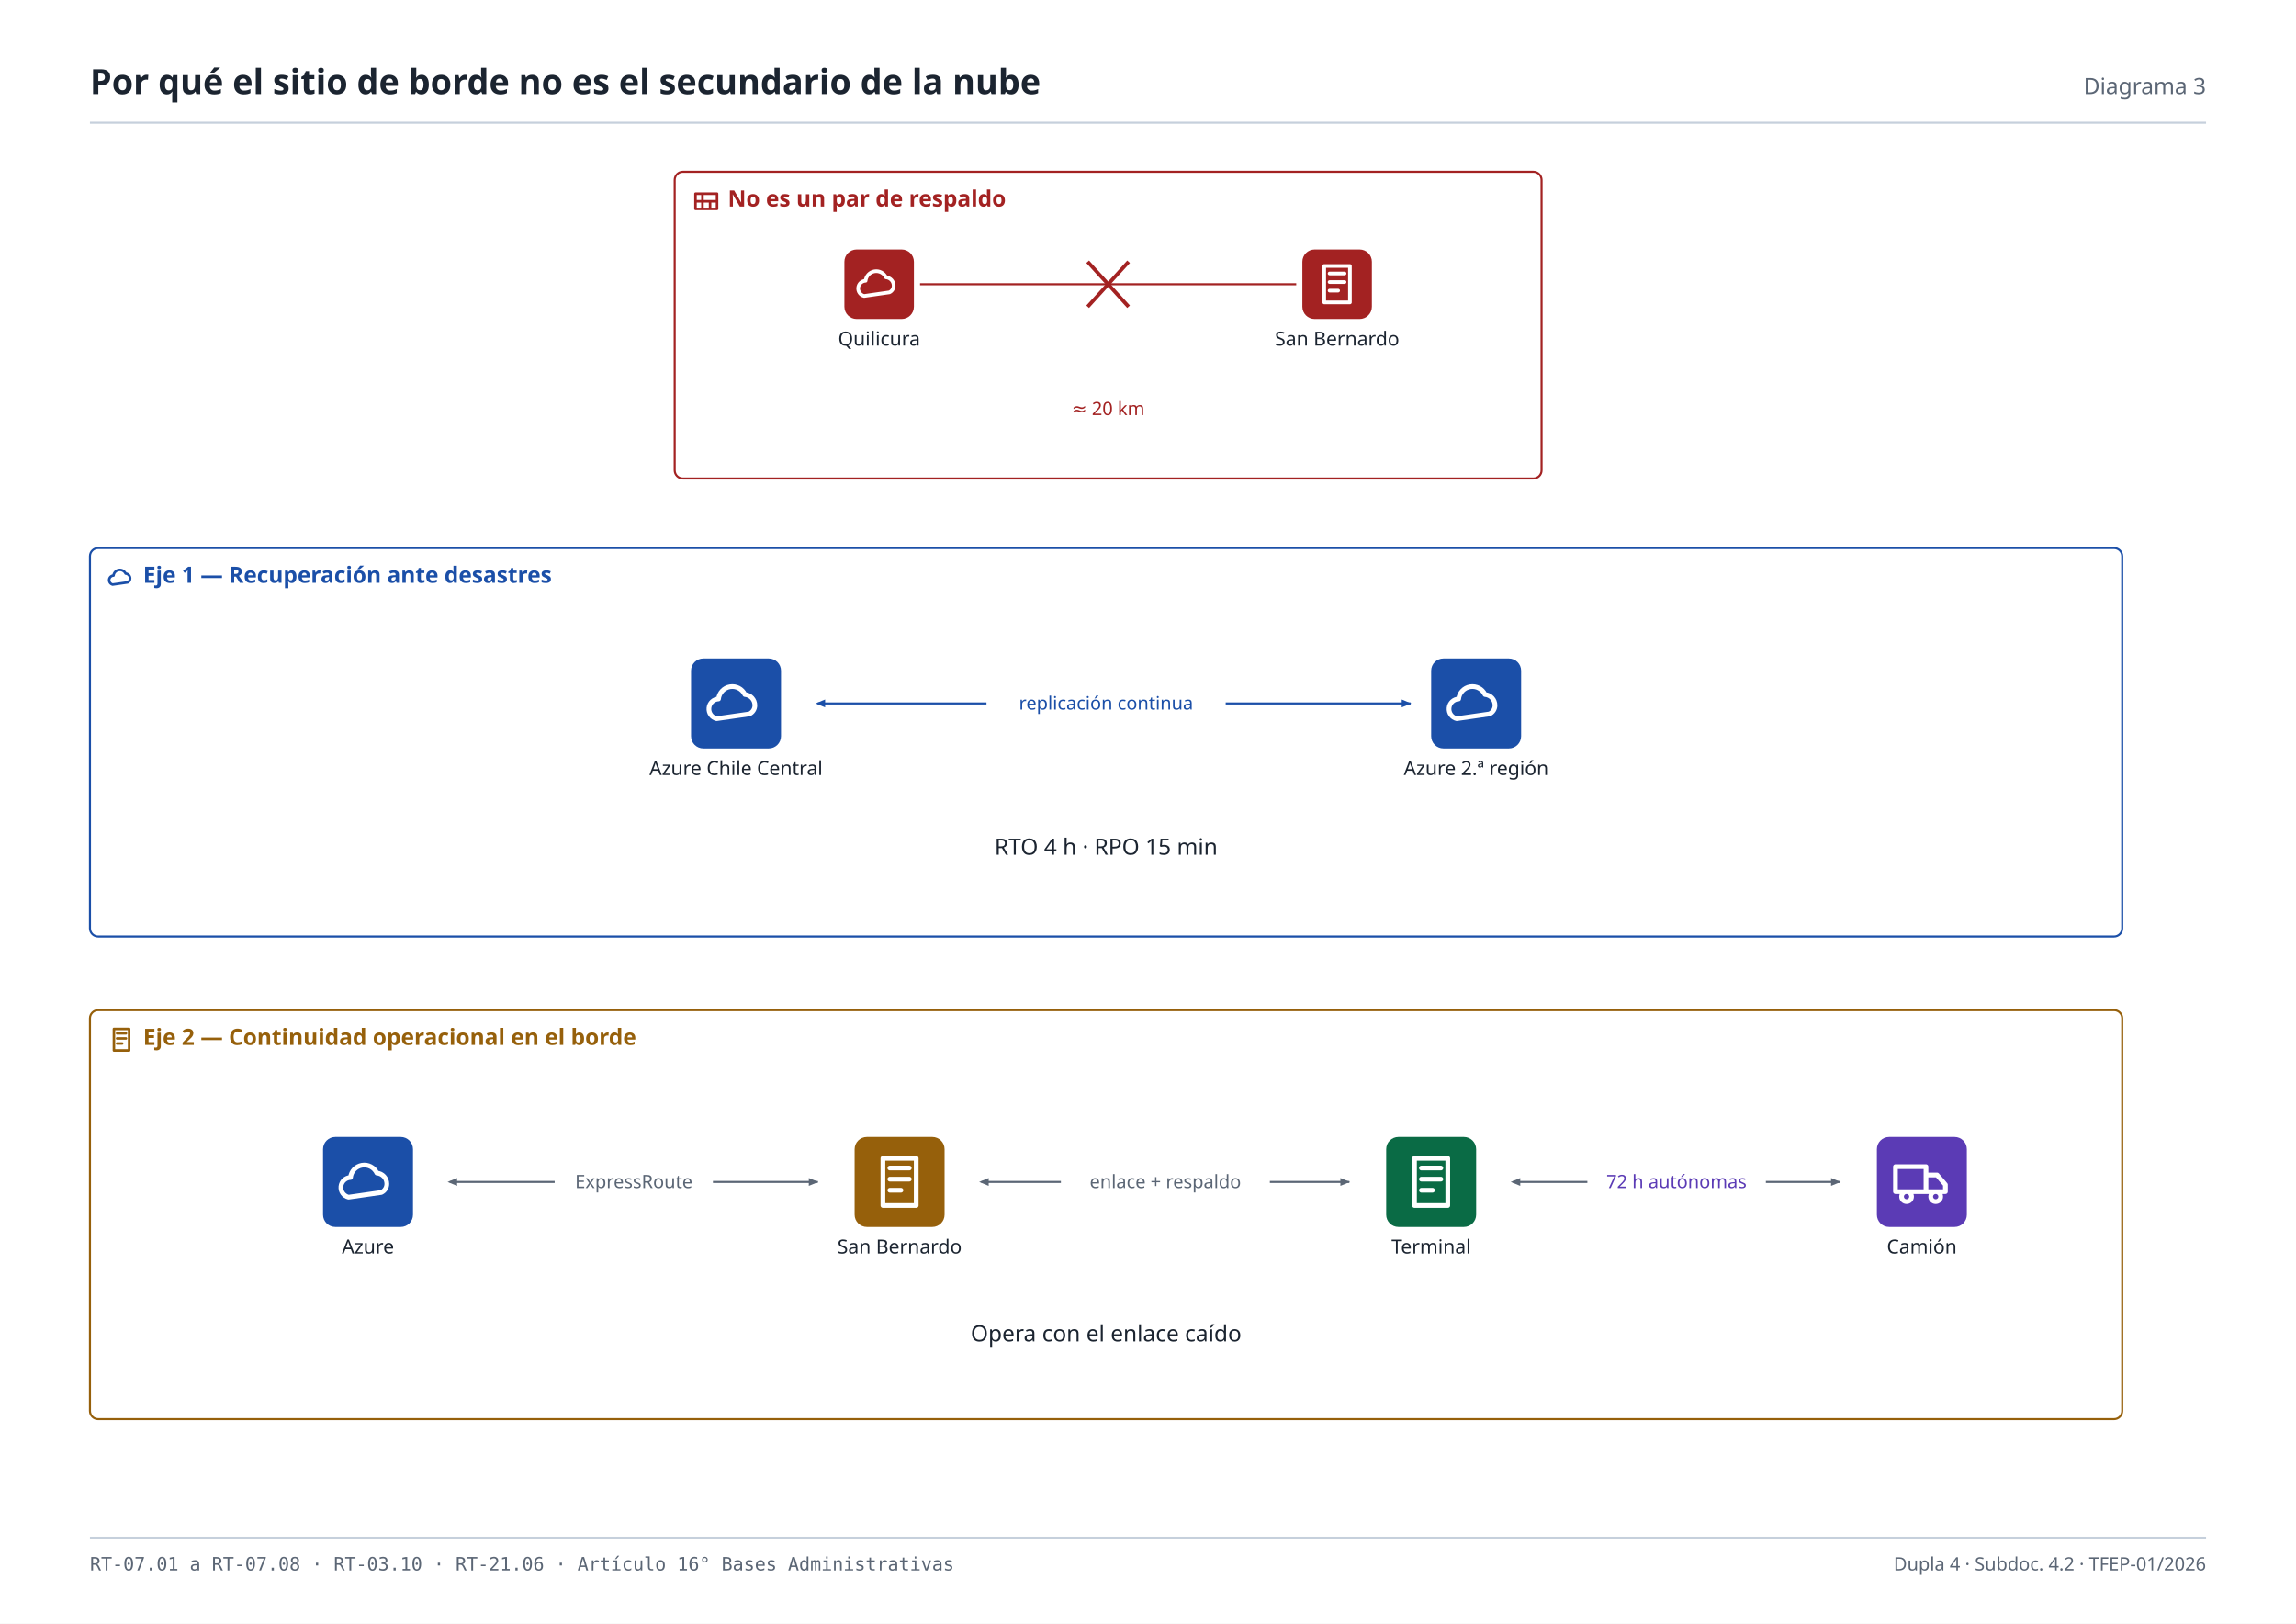
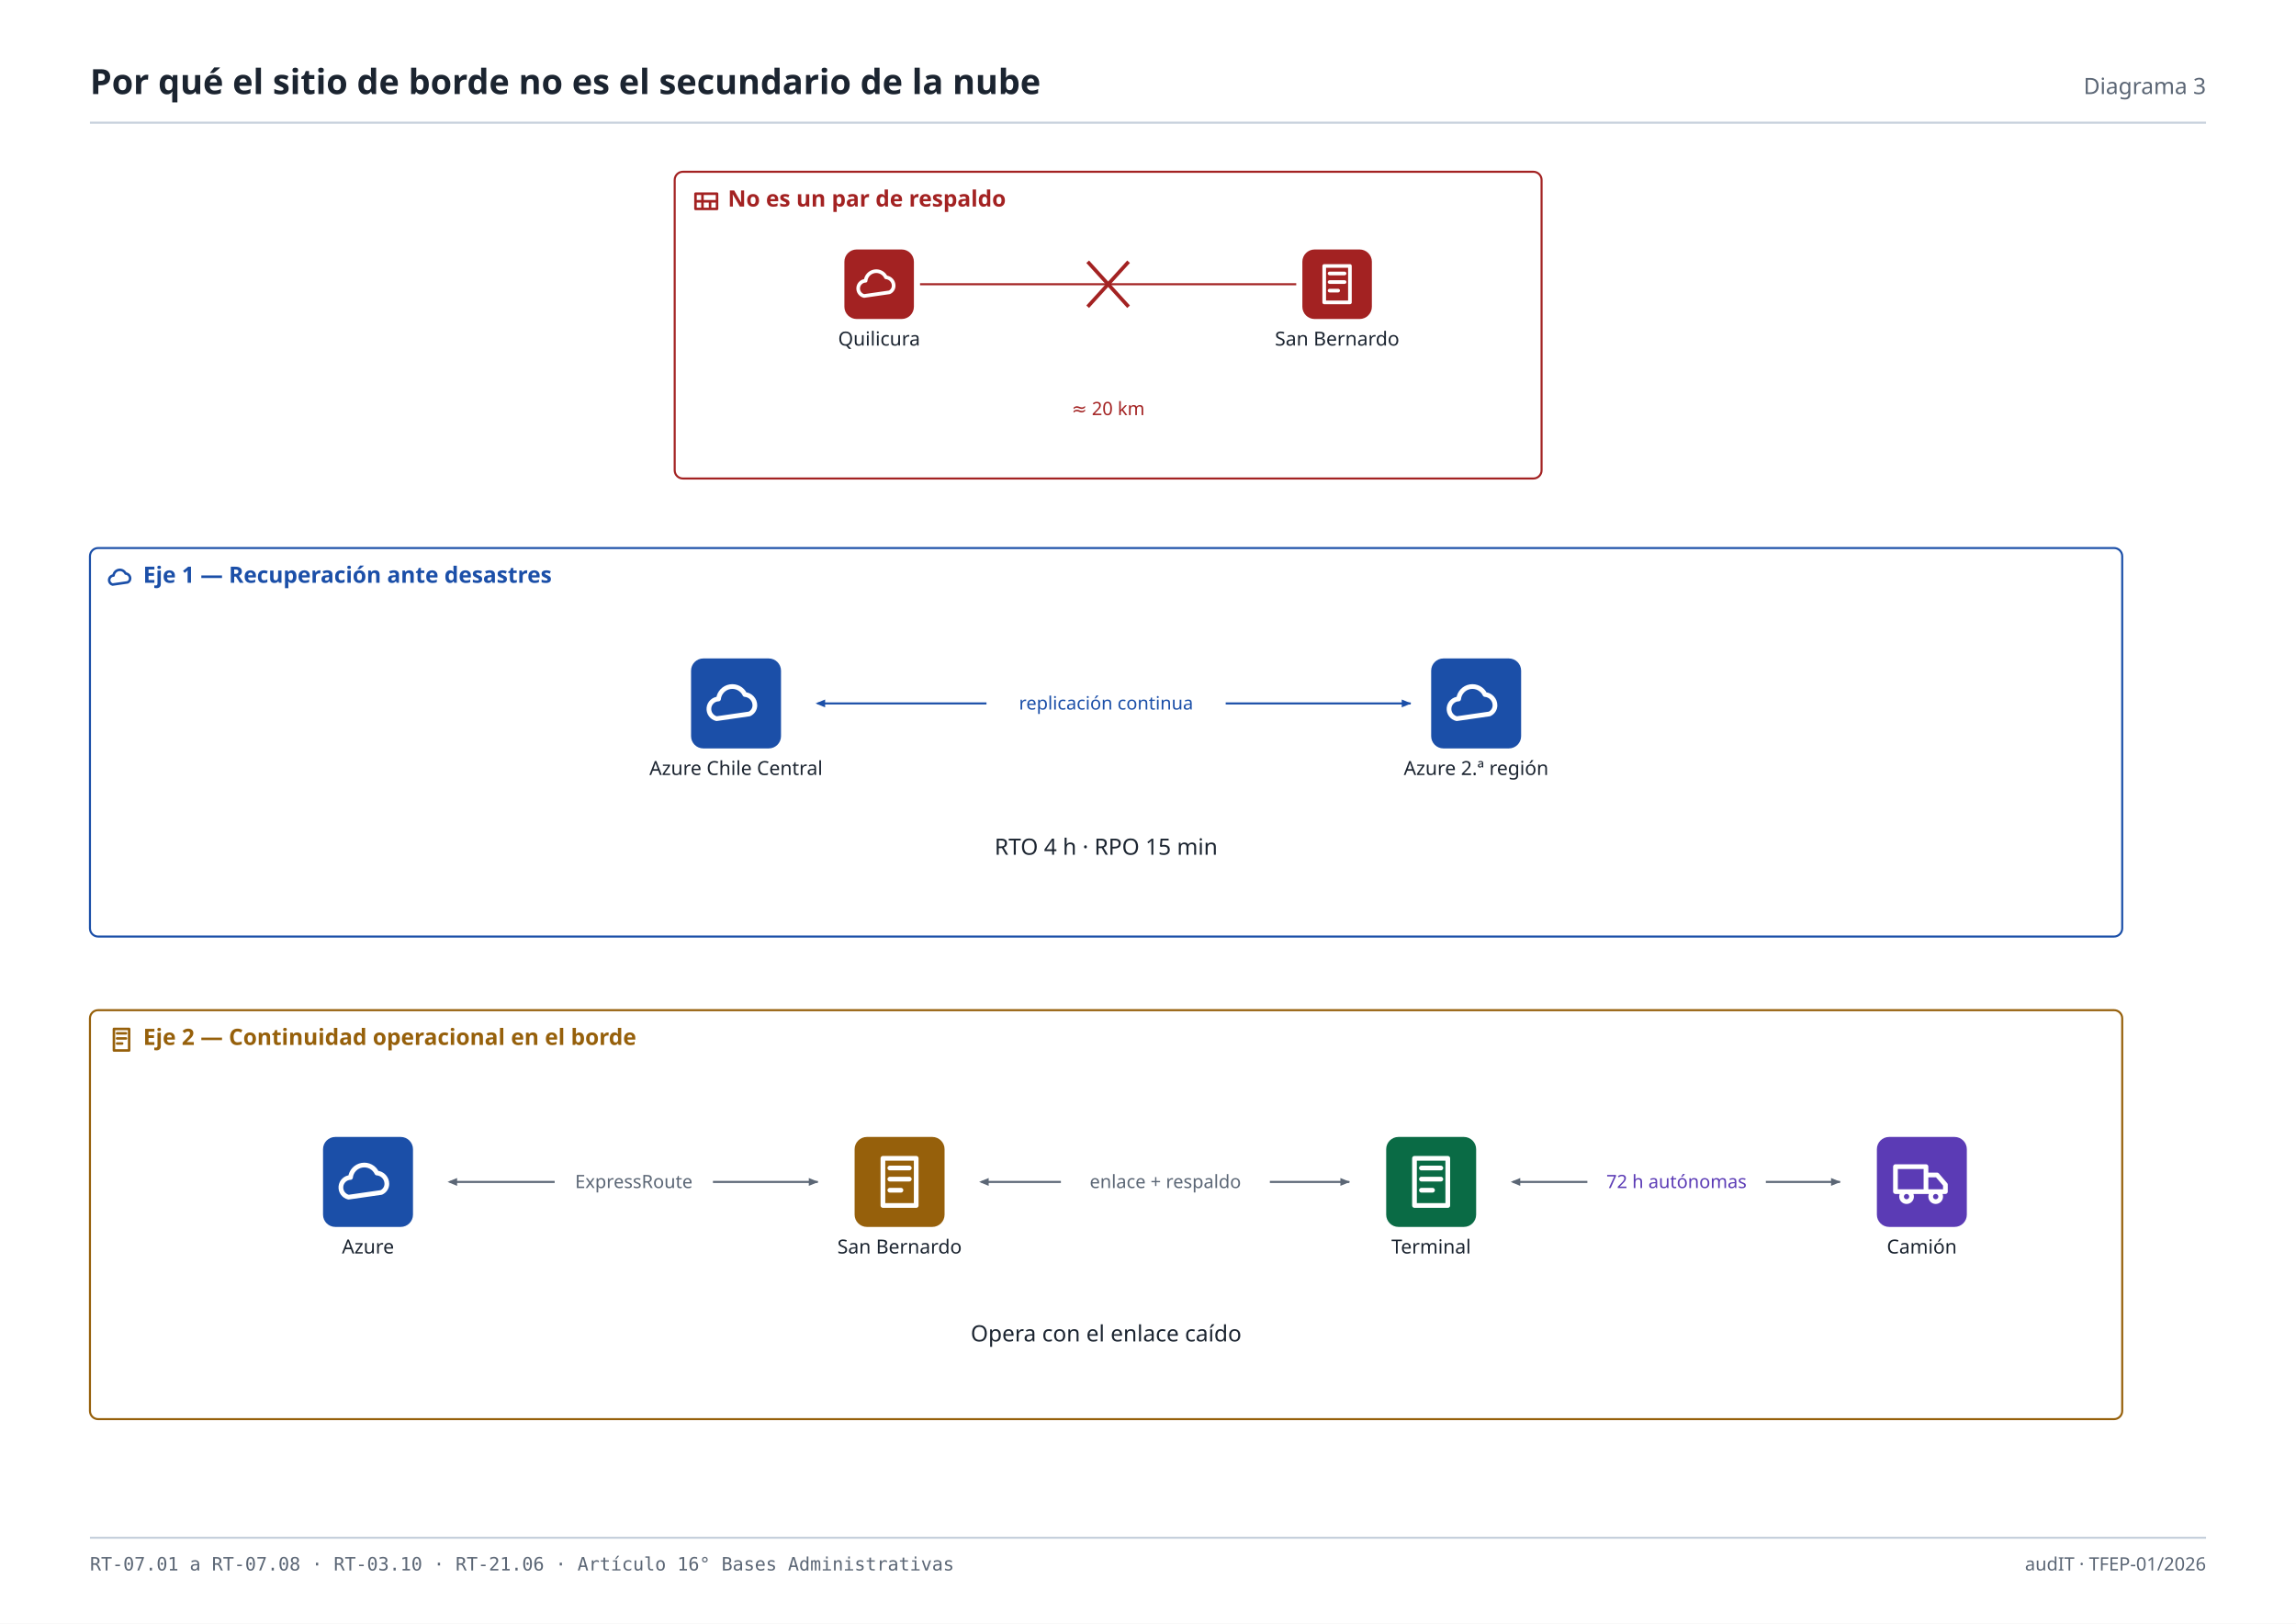
<svg xmlns="http://www.w3.org/2000/svg" width="1123" height="794" viewBox="0 0 1123 794">
  <defs>
+     <marker id="a5B6675" viewBox="0 0 10 10" refX="8" refY="5" markerWidth="5.5" markerHeight="5.5" orient="auto-start-reverse">
+       <path d="M0,1.5 L8.5,5 L0,8.5 z" fill="#5B6675" />
+     </marker>
+     <marker id="b5B6675" viewBox="0 0 10 10" refX="2" refY="5" markerWidth="5.5" markerHeight="5.5" orient="auto">
+       <path d="M8.5,1.5 L0,5 L8.5,8.5 z" fill="#5B6675" />
+     </marker>
    <marker id="aA32222" viewBox="0 0 10 10" refX="8" refY="5" markerWidth="5.5" markerHeight="5.5" orient="auto-start-reverse">
      <path d="M0,1.5 L8.5,5 L0,8.5 z" fill="#A32222" />
    </marker>
    <marker id="bA32222" viewBox="0 0 10 10" refX="2" refY="5" markerWidth="5.5" markerHeight="5.5" orient="auto">
      <path d="M8.5,1.5 L0,5 L8.5,8.5 z" fill="#A32222" />
-     </marker>
-     <marker id="a5B6675" viewBox="0 0 10 10" refX="8" refY="5" markerWidth="5.5" markerHeight="5.5" orient="auto-start-reverse">
-       <path d="M0,1.5 L8.5,5 L0,8.5 z" fill="#5B6675" />
-     </marker>
-     <marker id="b5B6675" viewBox="0 0 10 10" refX="2" refY="5" markerWidth="5.5" markerHeight="5.5" orient="auto">
-       <path d="M8.5,1.5 L0,5 L8.5,8.5 z" fill="#5B6675" />
    </marker>
    <marker id="a1B4FA8" viewBox="0 0 10 10" refX="8" refY="5" markerWidth="5.5" markerHeight="5.5" orient="auto-start-reverse">
      <path d="M0,1.5 L8.5,5 L0,8.5 z" fill="#1B4FA8" />
    </marker>
    <marker id="b1B4FA8" viewBox="0 0 10 10" refX="2" refY="5" markerWidth="5.5" markerHeight="5.5" orient="auto">
      <path d="M8.5,1.5 L0,5 L8.5,8.5 z" fill="#1B4FA8" />
    </marker>
  </defs>
  <rect width="1123" height="794" fill="#FFFFFF" />
  <text x="44" y="46" font-family="'IBM Plex Sans','Noto Sans',system-ui,sans-serif" font-size="17" font-weight="600" fill="#1B2430">Por qué el sitio de borde no es el secundario de la nube</text>
  <text x="1079" y="46" font-family="'IBM Plex Sans','Noto Sans',system-ui,sans-serif" font-size="11" fill="#5B6675" text-anchor="end">Diagrama 3</text>
  <line x1="44" y1="60" x2="1079" y2="60" stroke="#C6D0DC" stroke-width="1" />
  <rect x="330" y="84" width="424" height="150" rx="4" fill="#FFFFFF" stroke="#A32222" stroke-width="1" />
  <g transform="translate(338,91) scale(0.62)" fill="none" stroke="#A32222" stroke-width="2" stroke-linecap="round" stroke-linejoin="round">
    <path d="M3.5 6h17v12h-17zM3.5 12h17M9 6v6M15 12v6M9 18v-6" />
  </g>
  <text x="356" y="101" font-family="'IBM Plex Sans','Noto Sans',system-ui,sans-serif" font-size="11" font-weight="600" fill="#A32222">No es un par de respaldo</text>
  <rect x="413.0" y="122" width="34" height="34" rx="6" fill="#A32222" />
  <g transform="translate(417.4,126.4) scale(1.048)" fill="none" stroke="#fff" stroke-width="1.7" stroke-linecap="round" stroke-linejoin="round">
    <path d="M5 17.5a3.6 3.6 0 0 1 .7-7.1 5 5 0 0 1 9.5-1.6 3.9 3.9 0 0 1 3.6 3.9 3.4 3.4 0 0 1-2 3.1z" />
  </g>
  <text x="430" y="169" font-family="'IBM Plex Sans','Noto Sans',system-ui,sans-serif" font-size="9.5" fill="#1B2430" text-anchor="middle">Quilicura</text>
  <rect x="637.0" y="122" width="34" height="34" rx="6" fill="#A32222" />
  <g transform="translate(641.4,126.4) scale(1.048)" fill="none" stroke="#fff" stroke-width="1.7" stroke-linecap="round" stroke-linejoin="round">
    <path d="M6 3.5h12v17H6zM8.5 7h7M8.5 11h7M8.5 15h4" />
  </g>
  <text x="654" y="169" font-family="'IBM Plex Sans','Noto Sans',system-ui,sans-serif" font-size="9.5" fill="#1B2430" text-anchor="middle">San Bernardo</text>
  <path d="M450,139 L634,139" fill="none" stroke="#A32222" stroke-width="1" />
  <line x1="532" y1="128" x2="552" y2="150" stroke="#A32222" stroke-width="1.8" />
  <line x1="552" y1="128" x2="532" y2="150" stroke="#A32222" stroke-width="1.8" />
  <rect x="515.7" y="193" width="52.6" height="14" fill="#FFFFFF" />
  <text x="542" y="203" font-family="'IBM Plex Sans','Noto Sans',system-ui,sans-serif" font-size="9" fill="#A32222" text-anchor="middle">≈ 20 km</text>
  <rect x="44" y="268" width="994" height="190" rx="4" fill="#FFFFFF" stroke="#1B4FA8" stroke-width="1" />
  <g transform="translate(52,275) scale(0.62)" fill="none" stroke="#1B4FA8" stroke-width="2" stroke-linecap="round" stroke-linejoin="round">
    <path d="M5 17.5a3.6 3.6 0 0 1 .7-7.1 5 5 0 0 1 9.5-1.6 3.9 3.9 0 0 1 3.6 3.9 3.4 3.4 0 0 1-2 3.1z" />
  </g>
  <text x="70" y="285" font-family="'IBM Plex Sans','Noto Sans',system-ui,sans-serif" font-size="11" font-weight="600" fill="#1B4FA8">Eje 1 — Recuperación ante desastres</text>
  <rect x="338.0" y="322" width="44" height="44" rx="6" fill="#1B4FA8" />
  <g transform="translate(343.7,327.7) scale(1.357)" fill="none" stroke="#fff" stroke-width="1.7" stroke-linecap="round" stroke-linejoin="round">
    <path d="M5 17.5a3.6 3.6 0 0 1 .7-7.1 5 5 0 0 1 9.5-1.6 3.9 3.9 0 0 1 3.6 3.9 3.4 3.4 0 0 1-2 3.1z" />
  </g>
  <text x="360" y="379" font-family="'IBM Plex Sans','Noto Sans',system-ui,sans-serif" font-size="9.5" fill="#1B2430" text-anchor="middle">Azure Chile Central</text>
  <rect x="700.0" y="322" width="44" height="44" rx="6" fill="#1B4FA8" />
  <g transform="translate(705.7,327.7) scale(1.357)" fill="none" stroke="#fff" stroke-width="1.7" stroke-linecap="round" stroke-linejoin="round">
    <path d="M5 17.5a3.6 3.6 0 0 1 .7-7.1 5 5 0 0 1 9.5-1.6 3.9 3.9 0 0 1 3.6 3.9 3.4 3.4 0 0 1-2 3.1z" />
  </g>
  <text x="722" y="379" font-family="'IBM Plex Sans','Noto Sans',system-ui,sans-serif" font-size="9.5" fill="#1B2430" text-anchor="middle">Azure 2.ª región</text>
  <path d="M400,344 L690,344" fill="none" stroke="#1B4FA8" stroke-width="1" marker-end="url(#a1B4FA8)" marker-start="url(#b1B4FA8)" />
  <rect x="482.5" y="337" width="117.0" height="14" fill="#FFFFFF" />
  <text x="541" y="347" font-family="'IBM Plex Sans','Noto Sans',system-ui,sans-serif" font-size="9" fill="#1B4FA8" text-anchor="middle">replicación continua</text>
  <text x="541" y="418" font-family="'IBM Plex Sans','Noto Sans',system-ui,sans-serif" font-size="11" fill="#1B2430" text-anchor="middle">RTO 4 h · RPO 15 min</text>
  <rect x="44" y="494" width="994" height="200" rx="4" fill="#FFFFFF" stroke="#96600B" stroke-width="1" />
  <g transform="translate(52,501) scale(0.62)" fill="none" stroke="#96600B" stroke-width="2" stroke-linecap="round" stroke-linejoin="round">
    <path d="M6 3.5h12v17H6zM8.5 7h7M8.5 11h7M8.5 15h4" />
  </g>
  <text x="70" y="511" font-family="'IBM Plex Sans','Noto Sans',system-ui,sans-serif" font-size="11" font-weight="600" fill="#96600B">Eje 2 — Continuidad operacional en el borde</text>
  <rect x="158.0" y="556" width="44" height="44" rx="6" fill="#1B4FA8" />
  <g transform="translate(163.7,561.7) scale(1.357)" fill="none" stroke="#fff" stroke-width="1.7" stroke-linecap="round" stroke-linejoin="round">
    <path d="M5 17.5a3.6 3.6 0 0 1 .7-7.1 5 5 0 0 1 9.5-1.6 3.9 3.9 0 0 1 3.6 3.9 3.4 3.4 0 0 1-2 3.1z" />
  </g>
  <text x="180" y="613" font-family="'IBM Plex Sans','Noto Sans',system-ui,sans-serif" font-size="9.5" fill="#1B2430" text-anchor="middle">Azure</text>
  <rect x="418.0" y="556" width="44" height="44" rx="6" fill="#96600B" />
  <g transform="translate(423.7,561.7) scale(1.357)" fill="none" stroke="#fff" stroke-width="1.7" stroke-linecap="round" stroke-linejoin="round">
    <path d="M6 3.5h12v17H6zM8.5 7h7M8.5 11h7M8.5 15h4" />
  </g>
  <text x="440" y="613" font-family="'IBM Plex Sans','Noto Sans',system-ui,sans-serif" font-size="9.5" fill="#1B2430" text-anchor="middle">San Bernardo</text>
  <rect x="678.0" y="556" width="44" height="44" rx="6" fill="#0A6B45" />
  <g transform="translate(683.7,561.7) scale(1.357)" fill="none" stroke="#fff" stroke-width="1.7" stroke-linecap="round" stroke-linejoin="round">
    <path d="M6 3.5h12v17H6zM8.5 7h7M8.5 11h7M8.5 15h4" />
  </g>
  <text x="700" y="613" font-family="'IBM Plex Sans','Noto Sans',system-ui,sans-serif" font-size="9.5" fill="#1B2430" text-anchor="middle">Terminal</text>
  <rect x="918.0" y="556" width="44" height="44" rx="6" fill="#5B3BB5" />
  <g transform="translate(923.7,561.7) scale(1.357)" fill="none" stroke="#fff" stroke-width="1.7" stroke-linecap="round" stroke-linejoin="round">
    <path d="M2.5 6.5h11v9h-11zM13.5 9.5h4l3 3.5v2.5h-7zM6.5 15.5a1.8 1.8 0 1 0 0 3.6 1.8 1.8 0 0 0 0-3.6M17 15.5a1.8 1.8 0 1 0 0 3.6 1.8 1.8 0 0 0 0-3.6" />
  </g>
  <text x="940" y="613" font-family="'IBM Plex Sans','Noto Sans',system-ui,sans-serif" font-size="9.5" fill="#1B2430" text-anchor="middle">Camión</text>
  <path d="M220,578 L400,578" fill="none" stroke="#5B6675" stroke-width="1" marker-end="url(#a5B6675)" marker-start="url(#b5B6675)" />
  <path d="M480,578 L660,578" fill="none" stroke="#5B6675" stroke-width="1" marker-end="url(#a5B6675)" marker-start="url(#b5B6675)" />
  <path d="M740,578 L900,578" fill="none" stroke="#5B6675" stroke-width="1" marker-end="url(#a5B6675)" marker-start="url(#b5B6675)" />
  <rect x="776.4" y="571" width="87.3" height="14" fill="#FFFFFF" />
  <text x="820" y="581" font-family="'IBM Plex Sans','Noto Sans',system-ui,sans-serif" font-size="9" fill="#5B3BB5" text-anchor="middle">72 h autónomas</text>
  <rect x="271.3" y="571" width="77.4" height="14" fill="#FFFFFF" />
  <text x="310" y="581" font-family="'IBM Plex Sans','Noto Sans',system-ui,sans-serif" font-size="9" fill="#5B6675" text-anchor="middle">ExpressRoute</text>
  <rect x="518.9" y="571" width="102.2" height="14" fill="#FFFFFF" />
  <text x="570" y="581" font-family="'IBM Plex Sans','Noto Sans',system-ui,sans-serif" font-size="9" fill="#5B6675" text-anchor="middle">enlace + respaldo</text>
  <text x="541" y="656" font-family="'IBM Plex Sans','Noto Sans',system-ui,sans-serif" font-size="11" fill="#1B2430" text-anchor="middle">Opera con el enlace caído</text>
  <line x1="44" y1="752" x2="1079" y2="752" stroke="#C6D0DC" stroke-width="1" />
  <text x="44" y="768" font-family="'IBM Plex Mono','DejaVu Sans Mono',monospace" font-size="9" fill="#5B6675">RT-07.01 a RT-07.08 · RT-03.10 · RT-21.06 · Artículo 16° Bases Administrativas</text>
-   <text x="1079" y="768" font-family="'IBM Plex Sans','Noto Sans',system-ui,sans-serif" font-size="9" fill="#5B6675" text-anchor="end">Dupla 4 · Subdoc. 4.2 · TFEP-01/2026</text>
+   <text x="1079" y="768" font-family="'IBM Plex Sans','Noto Sans',system-ui,sans-serif" font-size="9" fill="#5B6675" text-anchor="end">audIT · TFEP-01/2026</text>
</svg>
